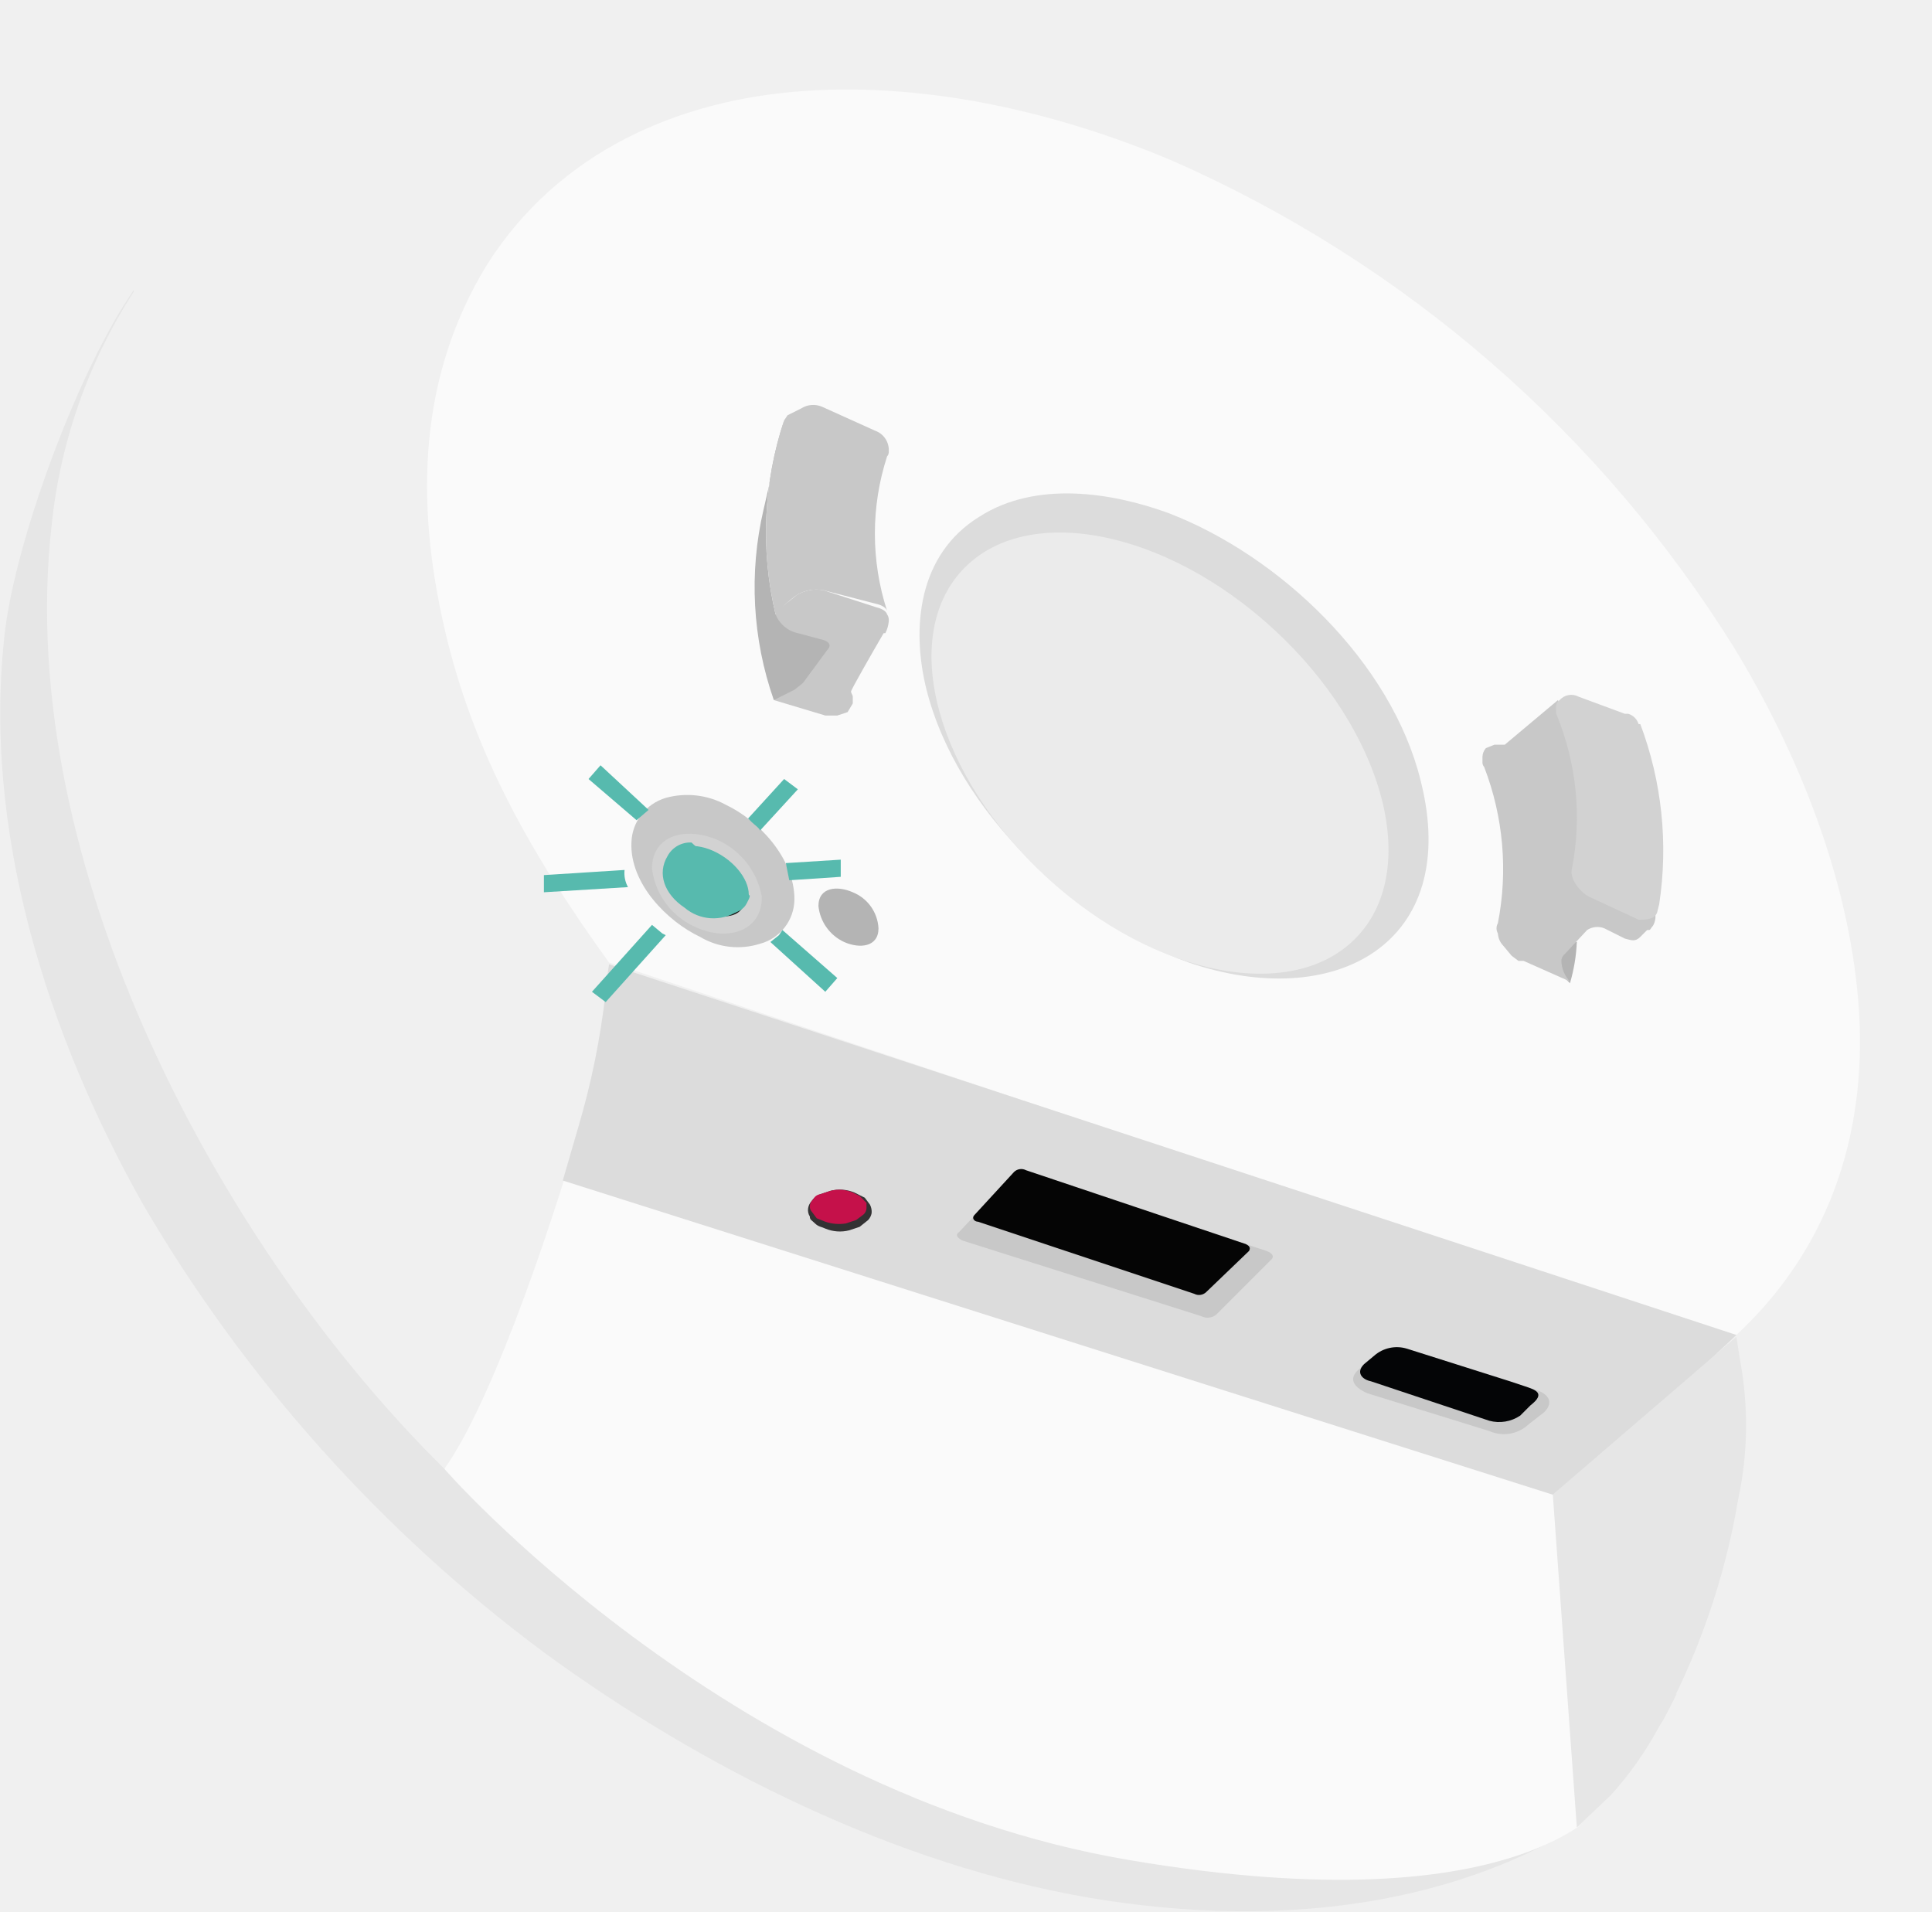
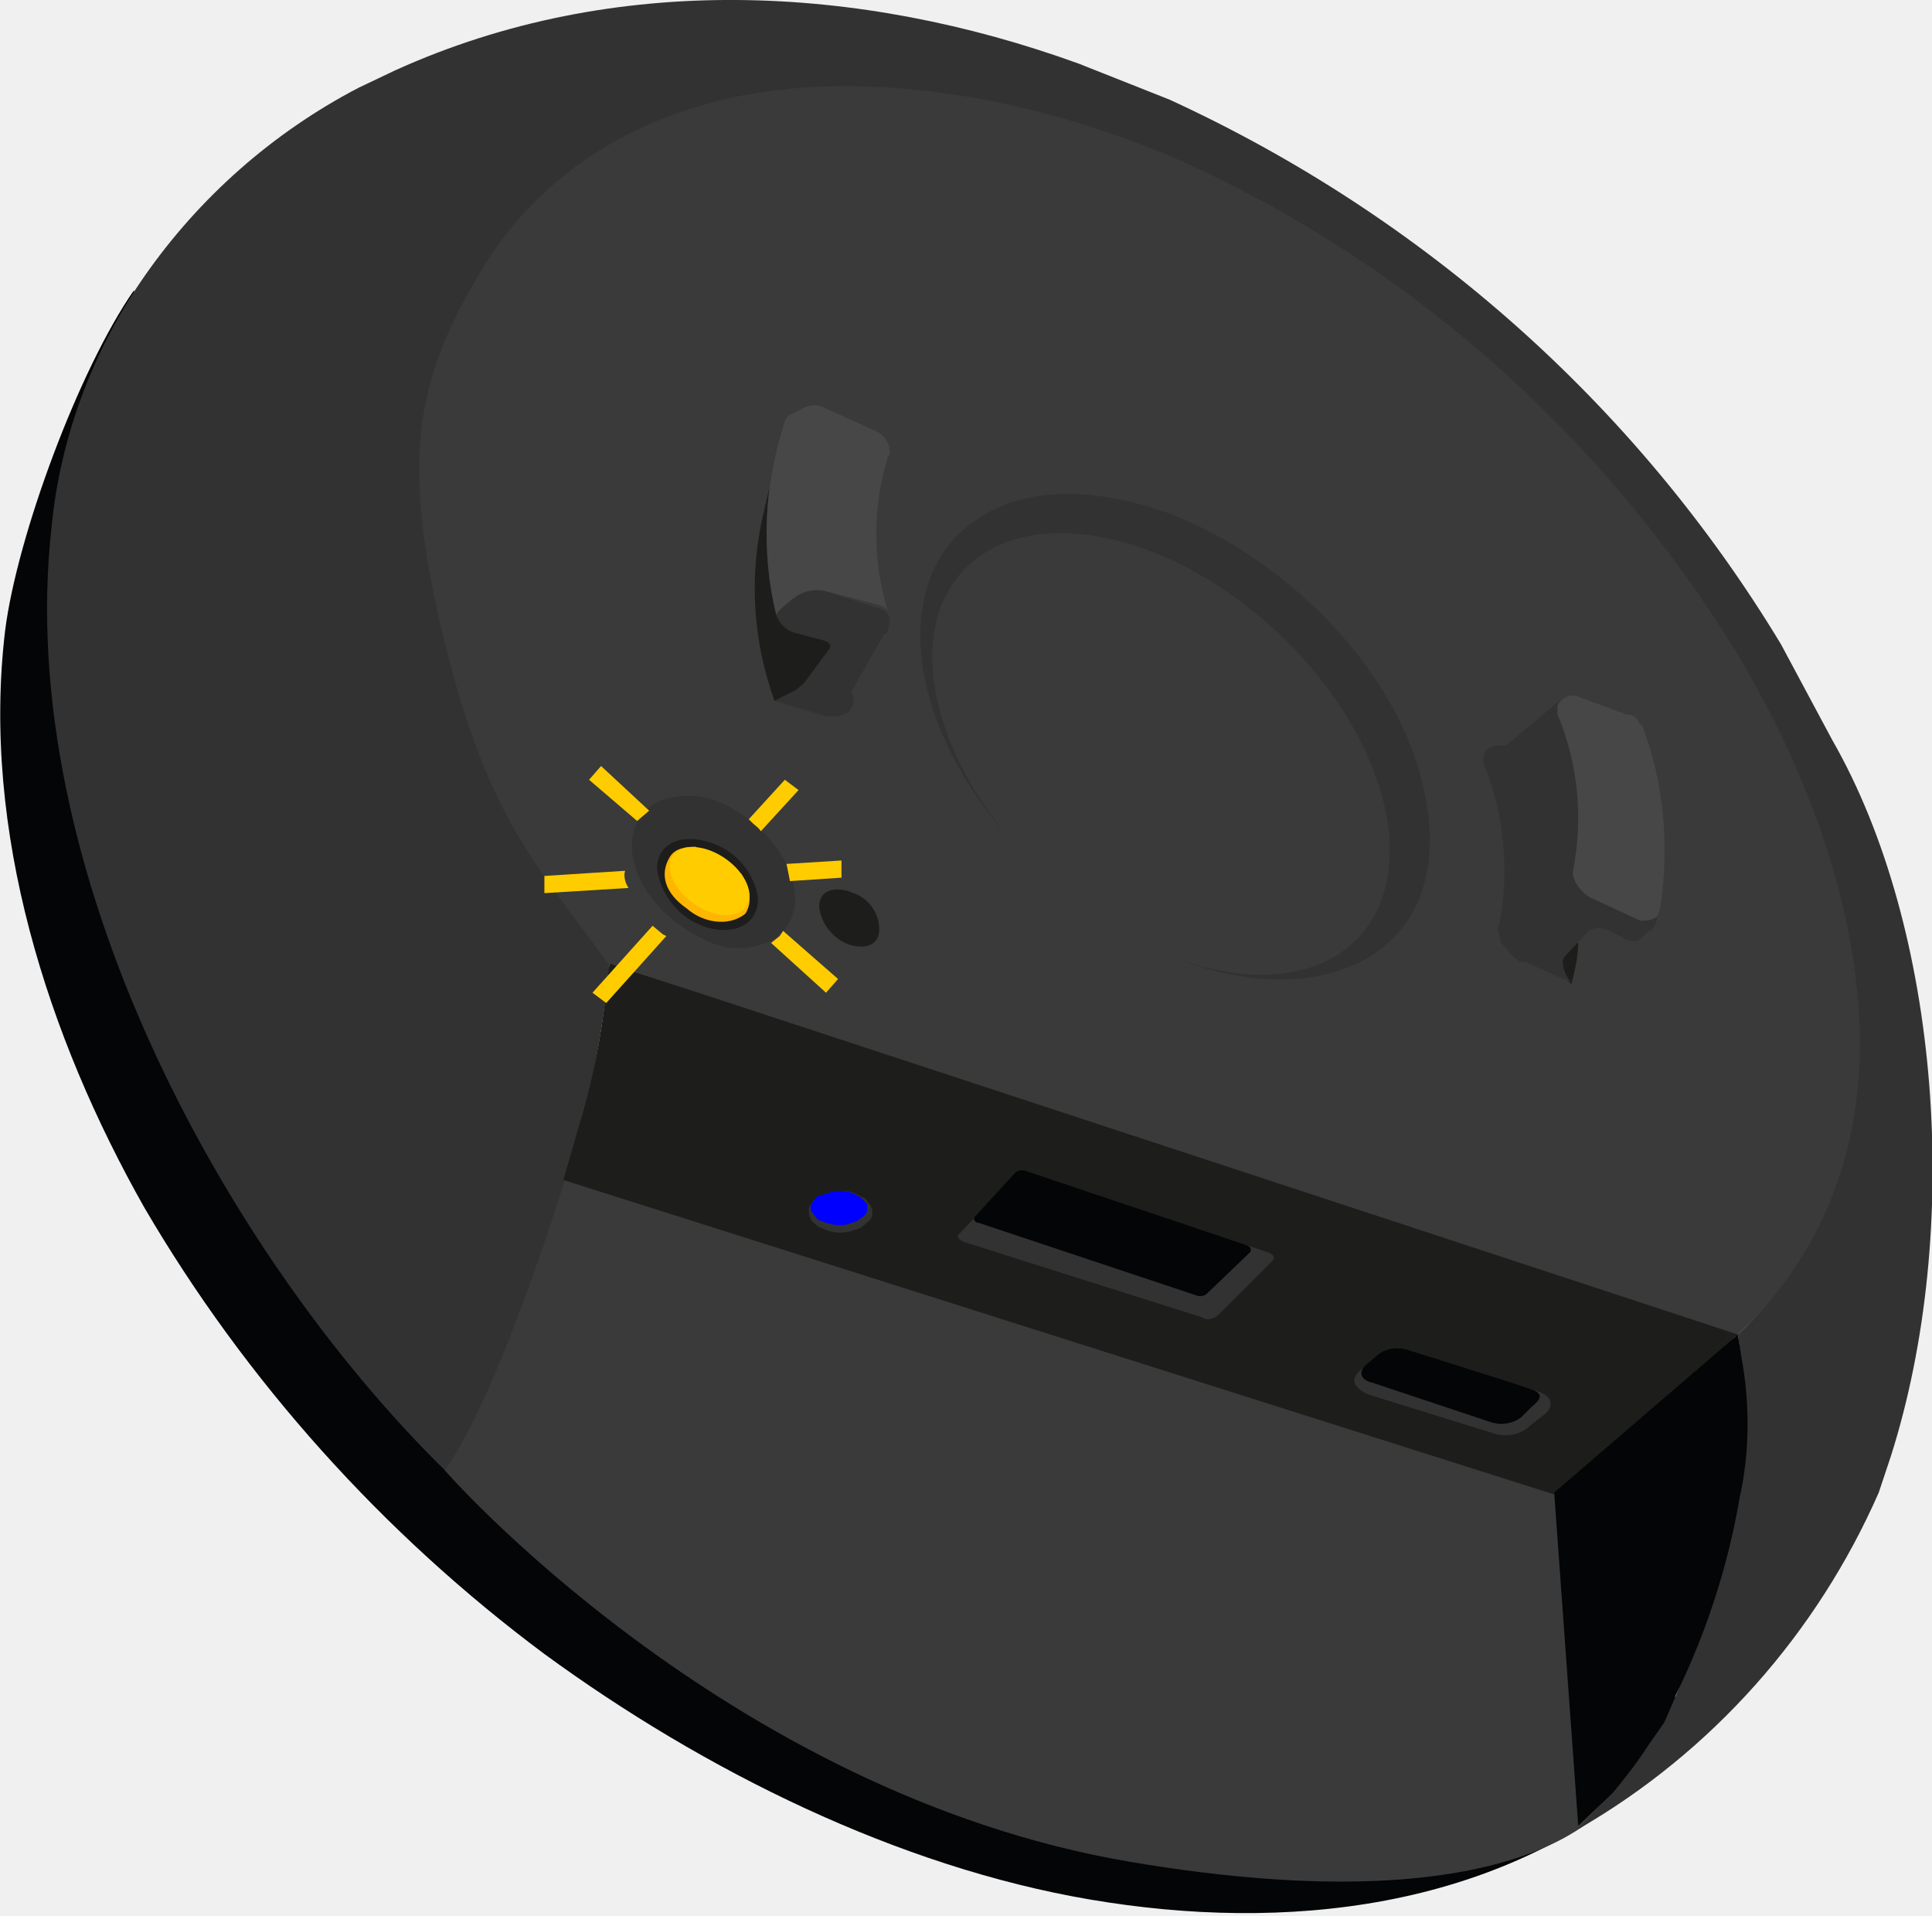
- <svg xmlns="http://www.w3.org/2000/svg" id="connect-box" viewBox="0 0 112.6 111.4" version="1.1">
-   <defs id="defs75" />
-   <path d="m 89.5,104.7 0.9,-0.5 0.5,-0.4 a 17.7,17.7 0 0 0 2.6,-3.5" style="fill:none;stroke:#ffffff;stroke-linecap:round;stroke-linejoin:round" id="path4" />
-   <path d="M 8.4,70.3 C 2.8,60.4 -1.1,48.4 0.3,36.7 1,31.2 4.6,21.5 7.8,16.9 l 0.6,9.2 -4.2,18.3 11.9,25.9 20.6,22.6 23.1,10.5 22.9,1.9 21.2,-9.3 -7.5,7.2 c -9.2,8.1 -21.7,9.3 -32.9,7.4 C 52.3,108.7 41,103.1 31.7,96.3 A 87.8,87.8 0 0 1 8.4,70.3 Z" style="fill:#e6e6e6;fill-opacity:1" id="path6" />
-   <path d="m 28,80.1 4.6,-11.9 58.1,18.5 3.2,18 c 0,0 -4.5,7.7 -28.1,3.7 -23.6,-4 -40.2,-23.1 -39.9,-22.8 z" style="fill:#fafafa;fill-opacity:1" id="path8" />
-   <path d="M 3,30.7 A 30.9,30.9 0 0 1 8.4,16.1 33.9,33.9 0 0 1 20.9,5.1 l 2.1,-1 c 12.8,-5.8 27.1,-5 39.8,-0.4 l 5.3,2.1 a 81,81 0 0 1 35.6,31.7 l 3,5.6 c 6.3,11 7.6,28.5 3.4,41.7 l -0.7,2.1 a 42.3,42.3 0 0 1 -17.5,19.6 50.2,50.2 0 0 0 5,-6.2 c 2.4,-4.3 3.2,-8.6 4.2,-13.4 a 30.9,30.9 0 0 0 0.2,-9.1 23,23 0 0 0 7,-19.5 C 107.7,51.1 104.7,43.9 101,37.8 A 73.1,73.1 0 0 0 68.4,9.4 C 61.8,6.6 54.3,4.7 47,5.3 39.7,5.9 32.6,8.8 28.5,15.4 24.4,22 24.3,29.7 25.9,36.7 c 1.6,7 5.2,13.3 9.6,19.4 A 66.1,66.1 0 0 1 34,65 C 32.6,70 28.9,81.4 25.9,85.6 13,72.9 0.8,50.5 3,30.7" style="fill:#f0f0f0;fill-opacity:1" id="path10" />
-   <path d="M 28.4,15.4 C 32.6,8.8 39.6,5.8 46.9,5.3 54.2,4.8 61.8,6.6 68.4,9.4 a 73.3,73.3 0 0 1 32.7,28.4 c 3.7,6.1 6.6,13.3 7.2,20.5 0.6,7.2 -1.4,14.2 -7.1,19.5 h -0.7 l -64,-21.4 -1,-0.3 C 31.1,50 27.6,44 25.9,36.6 24.2,29.2 24.4,21.9 28.4,15.4 Z" style="fill:#fafafa;fill-opacity:1" id="path12" />
-   <path d="M 91.1,87.3 101.2,77.8 35.5,56.2 c 0,0 -0.1,0.5 -0.2,1.6 a 45.3,45.3 0 0 1 -1.6,7.9 l -0.9,3.1 z" style="fill:#dcdcdc;fill-opacity:1" id="path14" />
-   <path d="m 101.3,87.4 a 41.9,41.9 0 0 1 -4.7,13.4 20.2,20.2 0 0 1 -2.7,3.8 l -2,1.9 -1.4,-19.4 10.7,-9.2 0.2,1.3 a 20.6,20.6 0 0 1 -0.1,8.2 z" style="fill:#e6e6e6;fill-opacity:1" id="path16" />
-   <path d="m 57.1,30.1 c 3.3,-2.1 7.7,-1.4 11,-0.2 6.5,2.5 13,8.7 14.7,15.6 C 85.2,55 77.8,59 69.3,56.1 62.6,53.7 55.8,47.3 54,40.2 53.1,36.6 53.5,32.3 57.1,30.1 Z" style="fill:#dcdcdc;fill-opacity:1" id="path18" />
-   <ellipse cx="13.592" cy="79.45" rx="9.8" ry="15.7" transform="rotate(-47.3)" style="fill:#ebebeb;fill-opacity:1" id="ellipse20" />
-   <path d="m 36.8,49.1 c -0.1,2.4 2.1,4.6 4,5.5 a 4.3,4.3 0 0 0 3.5,0.4 2.7,2.7 0 0 0 2,-2.6 c 0,-2.4 -2.1,-4.6 -4,-5.5 a 4.7,4.7 0 0 0 -3.5,-0.4 2.8,2.8 0 0 0 -2,2.6 z" style="fill:#c8c8c8;fill-opacity:1" id="path22" />
-   <path d="m 47.7,52.8 a 2.6,2.6 0 0 0 1.5,2.1 c 0.9,0.4 2,0.3 2,-0.8 A 2.4,2.4 0 0 0 49.7,52 c -0.9,-0.4 -2,-0.3 -2,0.8 z" style="fill:#b4b4b4;fill-opacity:1" id="path24" />
-   <path d="m 38.6,50.6 a 3.6,3.6 0 0 0 2.2,3 c 1.3,0.6 3,0.4 3,-1.2 a 3.8,3.8 0 0 0 -2.2,-3 c -1.3,-0.6 -3,-0.4 -3,1.2 z" style="fill:#1d1d1b" id="path26" />
-   <path d="m 47.3,70 a 1,1 0 0 1 0.5,-0.4 l 0.6,-0.2 a 2.2,2.2 0 0 1 1.4,0.1 l 0.6,0.3 0.3,0.4 a 0.9,0.9 0 0 1 0.1,0.5 0.8,0.8 0 0 1 -0.2,0.4 l -0.5,0.4 -0.6,0.2 A 2.2,2.2 0 0 1 48.1,71.6 C 47.9,71.5 47.7,71.5 47.5,71.3 47.3,71.1 47.2,71.1 47.2,70.9 A 0.7,0.7 0 0 1 47.1,70.4 0.8,0.8 0 0 1 47.3,70 Z" style="fill:#333233" id="path28" />
-   <path d="m 47.4,69.9 a 0.5,0.5 0 0 1 0.4,-0.3 l 0.6,-0.2 a 2,2 0 0 1 1.3,0.1 l 0.4,0.2 0.4,0.4 v 0.3 a 0.5,0.5 0 0 1 -0.2,0.4 l -0.4,0.3 -0.6,0.2 A 2.5,2.5 0 0 1 48.1,71.2 L 47.6,71 47.3,70.6 a 0.4,0.4 0 0 1 -0.1,-0.3 0.5,0.5 0 0 1 0.2,-0.4 z" style="fill:#c5114a" id="path30" />
-   <path d="m 70,76.7 a 0.8,0.8 0 0 0 0.9,-0.1 l 3.2,-3.2 c 0.2,-0.2 0,-0.4 -0.3,-0.5 L 59.9,68.3 A 0.8,0.8 0 0 0 59,68.5 l -3.1,3.3 c -0.3,0.2 0,0.4 0.2,0.5 z" style="fill:#c8c8c8;fill-opacity:1" id="path32" />
-   <path d="m 69.6,75.4 a 0.6,0.6 0 0 0 0.7,-0.1 l 2.5,-2.4 c 0.1,-0.2 0,-0.3 -0.2,-0.4 L 59.8,68.2 a 0.6,0.6 0 0 0 -0.7,0.1 l -2.3,2.5 c -0.2,0.2 0,0.4 0.2,0.4 z" style="fill:#050505;fill-opacity:1" id="path34" />
-   <path d="m 89.1,83 a 2.1,2.1 0 0 1 -2.3,0.4 L 79.7,81.2 C 79,80.9 78.5,80.4 79.2,79.8 L 80,79.1 a 2.4,2.4 0 0 1 2.3,-0.4 l 6.5,2.1 0.7,0.2 c 0.7,0.2 1.1,0.7 0.5,1.3 z" style="fill:#c8c8c8;fill-opacity:1" id="path36" />
-   <path d="m 88.6,82.5 a 2.2,2.2 0 0 1 -1.8,0.3 L 79.9,80.5 C 79.4,80.4 79,80 79.5,79.5 L 80.1,79 A 2,2 0 0 1 82,78.6 l 6,1.9 0.9,0.3 c 0.6,0.2 1.2,0.4 0.3,1.1 z" style="fill:#040506" id="path38" />
-   <path d="M 45.1,40.8 A 19.9,19.9 0 0 1 44.5,29.7 l 1.2,-5.2 a 20.7,20.7 0 0 0 -0.5,11.3 l 1.2,0.8 2.3,0.7 -1.2,2.1 -1,1.2 z" style="fill:#b4b4b4;fill-opacity:1" id="path40" />
-   <path d="m 45.2,35.8 a 20.7,20.7 0 0 1 0.5,-11.3 l 0.2,-0.3 0.8,-0.4 v 0 a 1.3,1.3 0 0 1 1.2,-0.1 v 0 l 3.1,1.4 v 0 a 1.2,1.2 0 0 1 0.8,1.2 0.4,0.4 0 0 1 -0.1,0.3 v 0 a 14.6,14.6 0 0 0 0,9 C 51.6,35.3 51.1,35.2 51.1,35.2 L 48,34.4 a 2.2,2.2 0 0 0 -1.6,0.3 7.4,7.4 0 0 0 -1.2,1.1 z" style="fill:#c8c8c8;fill-opacity:1" id="path42" />
-   <path d="m 45.2,35.8 a 1.8,1.8 0 0 0 1.3,1.1 l 1.5,0.4 c 0.3,0.1 0.5,0.3 0.2,0.6 l -1.4,1.9 -0.5,0.4 -1.2,0.6 3,0.9 h 0.7 l 0.6,-0.2 0.3,-0.5 v -0.4 c 0,-0.1 -0.1,-0.2 -0.1,-0.3 0,-0.1 1.2,-2.2 1.9,-3.4 h 0.1 a 1.9,1.9 0 0 0 0.2,-0.7 0.6,0.6 0 0 0 -0.1,-0.4 c -0.1,-0.3 -0.6,-0.4 -0.6,-0.4 l -3.1,-1 a 2.2,2.2 0 0 0 -1.6,0.3 c -0.2,0.2 -1.1,0.8 -1.2,1.1 z" style="fill:#c8c8c8;fill-opacity:1" id="path44" />
-   <path d="m 91.5,57.3 a 10,10 0 0 0 0.4,-2.4 l -1.2,-0.2 -0.6,1.2 z" style="fill:#b4b4b4;fill-opacity:1" id="path46" />
-   <path d="m 90.8,40.8 -3.1,2.6 h -0.6 l -0.5,0.2 a 0.8,0.8 0 0 0 -0.2,0.5 v 0.3 a 0.4,0.4 0 0 0 0.1,0.3 16.5,16.5 0 0 1 0.8,9.1 0.6,0.6 0 0 0 0,0.6 1.1,1.1 0 0 0 0.3,0.7 l 0.5,0.6 0.4,0.3 h 0.3 l 2.7,1.2 A 1.8,1.8 0 0 1 91,56 0.5,0.5 0 0 1 91.2,55.6 l 1.3,-1.4 a 1.1,1.1 0 0 1 1,-0.1 l 1.2,0.6 c 0.4,0.1 0.6,0.2 0.9,-0.1 v 0 L 96,54.2 h 0.1 c 0.1,0 0.1,-0.1 0.2,-0.2 0.1,-0.1 0.3,-0.6 0.1,-0.9 C 96.2,52.8 93.5,52 93.5,52 L 92,51 92.7,45.7 Z" style="fill:#c8c8c8;fill-opacity:1" id="path48" />
-   <path d="M 96.7,52.7 A 20.9,20.9 0 0 0 95.6,42.2 h -0.1 a 0.9,0.9 0 0 0 -0.6,-0.6 h -0.2 l -2.7,-1 v 0 a 0.9,0.9 0 0 0 -1.1,0.2 c -0.3,0.2 -0.2,0.5 -0.2,0.8 a 15.7,15.7 0 0 1 0.9,9.1 c -0.1,0.6 0.6,1.4 1.1,1.6 l 2.8,1.3 c 0.4,0 1,0 1.1,-0.5 z" style="fill:#d2d2d2;fill-opacity:1" id="path50" />
-   <path d="m 38.5,50.6 a 3.8,3.8 0 0 0 2.3,3 c 1.3,0.6 3.1,0.4 3.1,-1.3 A 4,4 0 0 0 41.6,49.4 C 40.2,48.8 38.5,49 38.5,50.6 Z" style="fill:none;stroke:#d2d2d2;stroke-miterlimit:10;stroke-opacity:1" id="path52" />
-   <path d="m 43,53.1 a 2.6,2.6 0 0 1 -3.1,-0.2 c -1.2,-0.8 -1.6,-2 -1,-3 a 1.5,1.5 0 0 1 1.4,-0.8 l 3.4,3.1 c 0,0 0,0.4 -0.7,0.9 z" style="fill:#57baae;fill-opacity:1" id="path54" />
-   <ellipse cx="-18.521" cy="63.197" rx="1.598" ry="2.596" transform="rotate(-55.19599)" style="fill:#57baae;stroke-width:0.999;fill-opacity:1" id="ellipse56" />
-   <path d="m 43.8,47.9 c 0.2,0.2 0.4,0.3 0.5,0.5 l 2.2,-2.4 -0.8,-0.6 -2.1,2.3 z" style="fill:#57baae;fill-opacity:1" id="path58" />
-   <path d="m 38.6,54.4 -0.6,-0.5 -3.5,3.9 0.8,0.6 3.5,-3.9 z" style="fill:#57baae;fill-opacity:1" id="path60" />
-   <path d="m 46,51.3 3,-0.2 v -1 l -3.2,0.2 z" style="fill:#57baae;fill-opacity:1" id="path62" />
-   <path d="M 36.4,50.7 31.7,51 v 1 l 4.9,-0.3 a 1.7,1.7 0 0 1 -0.2,-1 z" style="fill:#57baae;fill-opacity:1" id="path64" />
-   <path d="m 37.8,47.2 -2.8,-2.6 -0.7,0.8 2.8,2.4 z" style="fill:#57baae;fill-opacity:1" id="path66" />
-   <path d="m 45.6,54.2 -0.2,0.3 -0.5,0.4 3.2,2.9 0.7,-0.8 z" style="fill:#57baae;fill-opacity:1" id="path68" />
+ <svg xmlns="http://www.w3.org/2000/svg" width="233" height="231" viewBox="0 0 233 231" fill="none">
+   <g clip-path="url(#clip0)">
+     <path d="M185.364 216.845L187.228 215.81L188.264 214.981C190.335 212.703 192.199 210.425 193.649 207.732" stroke="white" stroke-linecap="round" stroke-linejoin="round" />
+     <path d="M17.397 145.599C5.799 125.095 -2.278 100.242 0.621 76.01C2.071 64.619 9.527 44.529 16.154 35.002L17.397 54.056L8.699 91.957L33.345 145.599L76.01 192.406L123.852 214.153L171.281 218.088L215.188 198.827L199.655 213.739C180.601 230.515 154.712 233 131.515 229.065C108.319 225.13 84.915 213.532 65.654 199.448C46.186 184.95 29.617 166.517 17.397 145.599Z" fill="#040506" />
+     <path d="M57.991 165.896L67.518 141.25L187.85 179.565L194.477 216.845C194.477 216.845 185.157 232.793 136.279 224.508C87.401 216.224 53.02 176.666 53.642 177.287L57.991 165.896Z" fill="#3A3A3A" />
+     <path d="M6.213 63.583C7.249 52.813 11.184 42.251 17.397 33.345C24.025 23.818 32.931 15.948 43.286 10.563L47.635 8.492C74.146 -3.521 103.763 -1.864 130.066 7.663L141.043 12.012C171.695 26.096 197.377 48.878 214.774 77.667L220.987 89.265C234.035 112.047 236.728 148.292 228.029 175.63L226.579 179.98C219.123 196.963 206.49 211.253 190.335 220.573C194.063 216.638 197.584 212.289 200.691 207.732C204.833 198.62 207.318 189.921 209.389 179.98C210.425 173.766 210.425 167.139 209.596 160.925C220.573 150.57 224.301 135.865 223.266 120.953C222.023 106.041 216.431 91.957 208.768 79.324C192.613 53.435 169.624 31.895 141.664 19.468C127.995 13.669 112.461 9.734 97.342 10.977C82.223 12.22 67.518 18.226 59.026 31.895C50.535 45.564 50.328 61.512 53.642 76.01C56.955 90.508 64.411 103.556 73.524 116.189C72.903 122.403 71.867 128.616 70.418 134.622C67.518 144.978 59.855 168.588 53.642 177.287C26.924 150.984 1.657 104.591 6.213 63.583Z" fill="#333233" />
+     <path d="M58.612 31.688C67.311 18.019 81.809 11.598 96.928 10.563C112.047 9.527 127.995 13.255 141.664 19.054C169.624 31.481 193.027 52.192 209.182 78.288C216.845 90.922 222.851 105.834 224.094 120.746C225.337 135.658 221.195 150.156 209.389 161.132H207.939L75.388 116.811L73.317 116.189C64.204 103.556 58.612 98.378 53.227 75.803C48.257 54.47 50.328 45.15 58.612 31.688Z" fill="#3A3A3A" />
+     <path d="M188.678 180.601L209.596 160.925L73.524 116.189C73.524 116.189 73.317 117.225 73.11 119.503C72.489 125.095 71.453 130.48 69.796 135.865L67.932 142.285L188.678 180.601Z" fill="#1D1D1B" />
+     <path d="M209.804 180.601C208.147 190.335 204.833 199.655 200.069 208.354C198.412 211.253 196.548 213.739 194.477 216.224L190.335 220.159L187.436 179.98L209.596 160.925L210.011 163.618C211.046 169.21 211.046 175.009 209.804 180.601Z" fill="#040506" />
+     <path d="M118.26 62.34C125.095 57.991 134.208 59.441 141.043 61.926C154.505 67.104 167.967 79.945 171.488 94.236C176.459 113.911 161.132 122.196 143.528 116.189C129.652 111.219 115.568 97.964 111.84 83.259C109.976 75.803 110.804 66.897 118.26 62.34Z" fill="#333233" />
+     <path d="M163.914 112.964C171.517 104.726 166.981 88.174 153.783 75.995C140.586 63.816 123.724 60.621 116.122 68.859C108.519 77.097 113.055 93.648 126.253 105.827C139.45 118.007 156.312 121.202 163.914 112.964Z" fill="#3A3A3A" />
+     <path d="M76.217 101.692C76.01 106.662 80.566 111.219 84.501 113.083C86.779 114.325 89.265 114.74 91.75 113.911C94.235 113.29 95.892 111.012 95.892 108.526C95.892 103.556 91.543 98.999 87.608 97.135C85.33 95.892 82.844 95.685 80.359 96.307C77.874 96.928 76.217 99.206 76.217 101.692Z" fill="#333233" />
+     <path d="M98.792 109.355C98.999 111.219 100.242 112.876 101.899 113.704C103.763 114.532 106.041 114.325 106.041 112.047C106.041 110.183 104.798 108.319 102.934 107.698C101.07 106.869 98.792 107.076 98.792 109.355Z" fill="#1D1D1B" />
+     <path d="M79.945 104.798C80.152 107.491 82.016 109.976 84.501 111.012C87.194 112.254 90.714 111.84 90.714 108.526C90.3 105.834 88.643 103.348 86.158 102.313C83.466 101.07 79.945 101.484 79.945 104.798Z" fill="#1D1D1B" />
+     <path d="M97.963 144.978C98.17 144.564 98.585 144.356 98.999 144.149L100.242 143.735C101.277 143.528 102.313 143.528 103.141 143.942L104.384 144.564L105.005 145.392C105.212 145.806 105.212 146.013 105.212 146.428C105.212 146.635 105.005 147.049 104.798 147.256L103.762 148.084L102.52 148.499C101.484 148.706 100.449 148.706 99.62 148.292C99.206 148.084 98.792 148.084 98.377 147.67C97.963 147.256 97.756 147.256 97.756 146.842C97.549 146.635 97.549 146.22 97.549 145.806C97.549 145.599 97.756 145.185 97.963 144.978Z" fill="#333233" />
+     <path d="M98.171 144.771C98.378 144.356 98.585 144.149 98.999 144.149L100.242 143.735C101.07 143.528 102.106 143.528 102.934 143.942L103.763 144.356L104.591 145.185V145.806C104.591 146.22 104.384 146.428 104.177 146.635L103.348 147.256L102.106 147.67C101.277 147.877 100.449 147.67 99.62 147.463L98.585 147.049L97.963 146.22C97.756 146.013 97.756 145.806 97.756 145.599C97.756 145.185 97.963 144.978 98.171 144.771Z" fill="#0000FF" />
+     <path d="M144.977 158.854C145.599 159.268 146.22 159.061 146.841 158.647L153.469 152.02C153.883 151.605 153.469 151.191 152.848 150.984L124.059 141.457C123.438 141.25 122.609 141.25 122.195 141.871L115.775 148.706C115.153 149.12 115.775 149.534 116.189 149.741L144.977 158.854Z" fill="#333233" />
+     <path d="M144.149 156.162C144.563 156.369 145.185 156.369 145.599 155.955L150.777 150.984C150.984 150.57 150.777 150.363 150.362 150.156L123.852 141.25C123.438 141.043 122.817 141.043 122.402 141.457L117.639 146.635C117.225 147.049 117.639 147.463 118.053 147.463L144.149 156.162Z" fill="#040506" />
+     <path d="M184.536 171.902C183.293 173.145 181.429 173.352 179.772 172.731L165.067 168.174C163.618 167.553 162.582 166.517 164.032 165.275L165.689 163.825C166.931 162.789 168.795 162.375 170.452 162.996L183.914 167.346L185.364 167.76C186.814 168.174 187.642 169.21 186.4 170.452L184.536 171.902Z" fill="#333233" />
+     <path d="M183.5 170.867C182.465 171.695 181.015 171.902 179.772 171.488L165.482 166.724C164.446 166.517 163.618 165.689 164.653 164.653L165.896 163.618C166.932 162.582 168.381 162.375 169.831 162.789L182.258 166.724L184.122 167.346C185.364 167.76 186.607 168.174 184.743 169.624L183.5 170.867Z" fill="#040506" />
+     <path d="M93.407 84.501C90.715 77.045 90.3 69.175 92.164 61.512L94.65 50.742C92.164 58.198 91.75 66.483 93.614 74.146L96.099 75.803L100.863 77.252L98.378 81.602L96.306 84.087L93.407 84.501Z" fill="#1D1D1B" />
+     <path d="M93.614 74.146C91.75 66.483 92.164 58.198 94.65 50.742L95.064 50.121L96.721 49.292C97.549 48.878 98.378 48.671 99.206 49.085L105.627 51.985C106.662 52.399 107.284 53.435 107.284 54.47C107.284 54.677 107.284 54.884 107.076 55.092C105.212 61.098 105.212 67.725 107.076 73.731C106.869 73.11 105.834 72.903 105.834 72.903L99.413 71.246C98.171 71.039 97.135 71.246 96.1 71.868C95.064 72.489 94.236 73.317 93.614 74.146Z" fill="#484747" />
+     <path d="M93.614 74.146C94.028 75.388 95.064 76.217 96.306 76.424L99.413 77.252C100.035 77.46 100.449 77.874 99.827 78.495L96.928 82.43L95.892 83.259L93.407 84.501L99.62 86.365H101.07L102.313 85.951L102.934 84.916V84.087C102.934 83.88 102.727 83.673 102.727 83.466C102.727 83.259 105.212 78.909 106.662 76.424H106.869C107.076 76.01 107.283 75.388 107.283 74.974C107.283 74.767 107.283 74.353 107.076 74.146C106.869 73.524 105.834 73.317 105.834 73.317L99.413 71.246C98.171 71.039 97.135 71.246 96.099 71.868C95.685 72.282 93.821 73.524 93.614 74.146Z" fill="#333233" />
+     <path d="M189.506 118.675C189.921 117.018 190.335 115.361 190.335 113.704L187.85 113.29L186.607 115.775L189.506 118.675Z" fill="#1D1D1B" />
+     <path d="M188.057 84.501L181.636 89.886H180.394L179.358 90.3C179.151 90.507 178.944 90.922 178.944 91.336V91.957C178.944 92.164 178.944 92.371 179.151 92.579C181.429 98.585 182.051 105.212 180.808 111.426C180.601 111.84 180.601 112.254 180.808 112.668C180.808 113.29 181.015 113.704 181.429 114.118L182.465 115.361L183.293 115.982H183.915L189.507 118.468C188.885 117.846 188.471 116.811 188.471 115.982C188.471 115.568 188.678 115.361 188.885 115.154L191.578 112.254C192.199 111.84 193.027 111.84 193.649 112.047L196.134 113.29C196.963 113.497 197.377 113.704 197.998 113.083L198.827 112.254H199.034C199.241 112.254 199.241 112.047 199.448 111.84C199.655 111.633 200.069 110.597 199.655 109.976C199.241 109.355 193.649 107.698 193.649 107.698L190.542 105.627L191.992 94.65L188.057 84.501Z" fill="#333233" />
+     <path d="M200.276 109.148C201.312 101.899 200.69 94.236 197.998 87.401H197.791C197.584 86.779 197.17 86.365 196.548 86.158H196.134L190.542 84.087C189.714 83.673 188.885 83.88 188.264 84.501C187.642 84.915 187.85 85.537 187.85 86.158C190.335 92.164 190.956 98.585 189.714 105.005C189.506 106.248 190.956 107.905 191.992 108.319L197.791 111.012C198.619 111.012 199.862 111.012 200.069 109.976L200.276 109.148Z" fill="#484747" />
+     <path d="M79.738 104.798C80.152 107.491 82.016 109.976 84.501 111.012C87.194 112.254 90.922 111.84 90.922 108.319C90.508 105.627 88.644 103.348 86.158 102.313C83.259 101.07 79.738 101.484 79.738 104.798Z" stroke="#1D1D1B" stroke-miterlimit="10" />
+     <path d="M89.886 110.183C87.815 111.84 84.708 111.219 82.844 109.562C80.152 107.698 79.531 105.42 80.773 103.348C81.395 102.313 82.637 102.106 83.88 102.106L89.472 105.42C89.265 105.42 91.336 107.905 89.886 110.183Z" fill="#FFB600" />
+     <path d="M89.999 109.319C91.043 107.816 89.91 105.222 87.469 103.524C85.026 101.827 82.2 101.669 81.155 103.171C80.111 104.674 81.243 107.269 83.685 108.966C86.127 110.664 88.954 110.822 89.999 109.319Z" fill="#FFCC00" />
+     <path d="M90.715 99.206C91.129 99.62 91.543 99.828 91.75 100.242L96.306 95.271L94.65 94.028L90.3 98.792L90.715 99.206Z" fill="#FFCC00" />
+     <path d="M79.945 112.668L78.702 111.633L71.453 119.71L73.11 120.953L80.359 112.876L79.945 112.668Z" fill="#FFCC00" />
+     <path d="M95.271 106.248L101.484 105.834V103.763L94.857 104.177L95.271 106.248Z" fill="#FFCC00" />
+     <path d="M75.388 105.005L65.654 105.627V107.698L75.802 107.076C75.388 106.455 75.181 105.627 75.388 105.005Z" fill="#FFCC00" />
+     <path d="M78.288 97.757L72.489 92.372L71.039 94.028L76.838 98.999L78.288 97.757Z" fill="#FFCC00" />
+     <path d="M94.442 112.254L94.028 112.876L92.993 113.704L99.62 119.71L101.07 118.053L94.442 112.254Z" fill="#FFCC00" />
+   </g>
+   <defs>
+     <clipPath id="clip0">
+       <rect width="233" height="230.722" fill="white" />
+     </clipPath>
+   </defs>
</svg>
